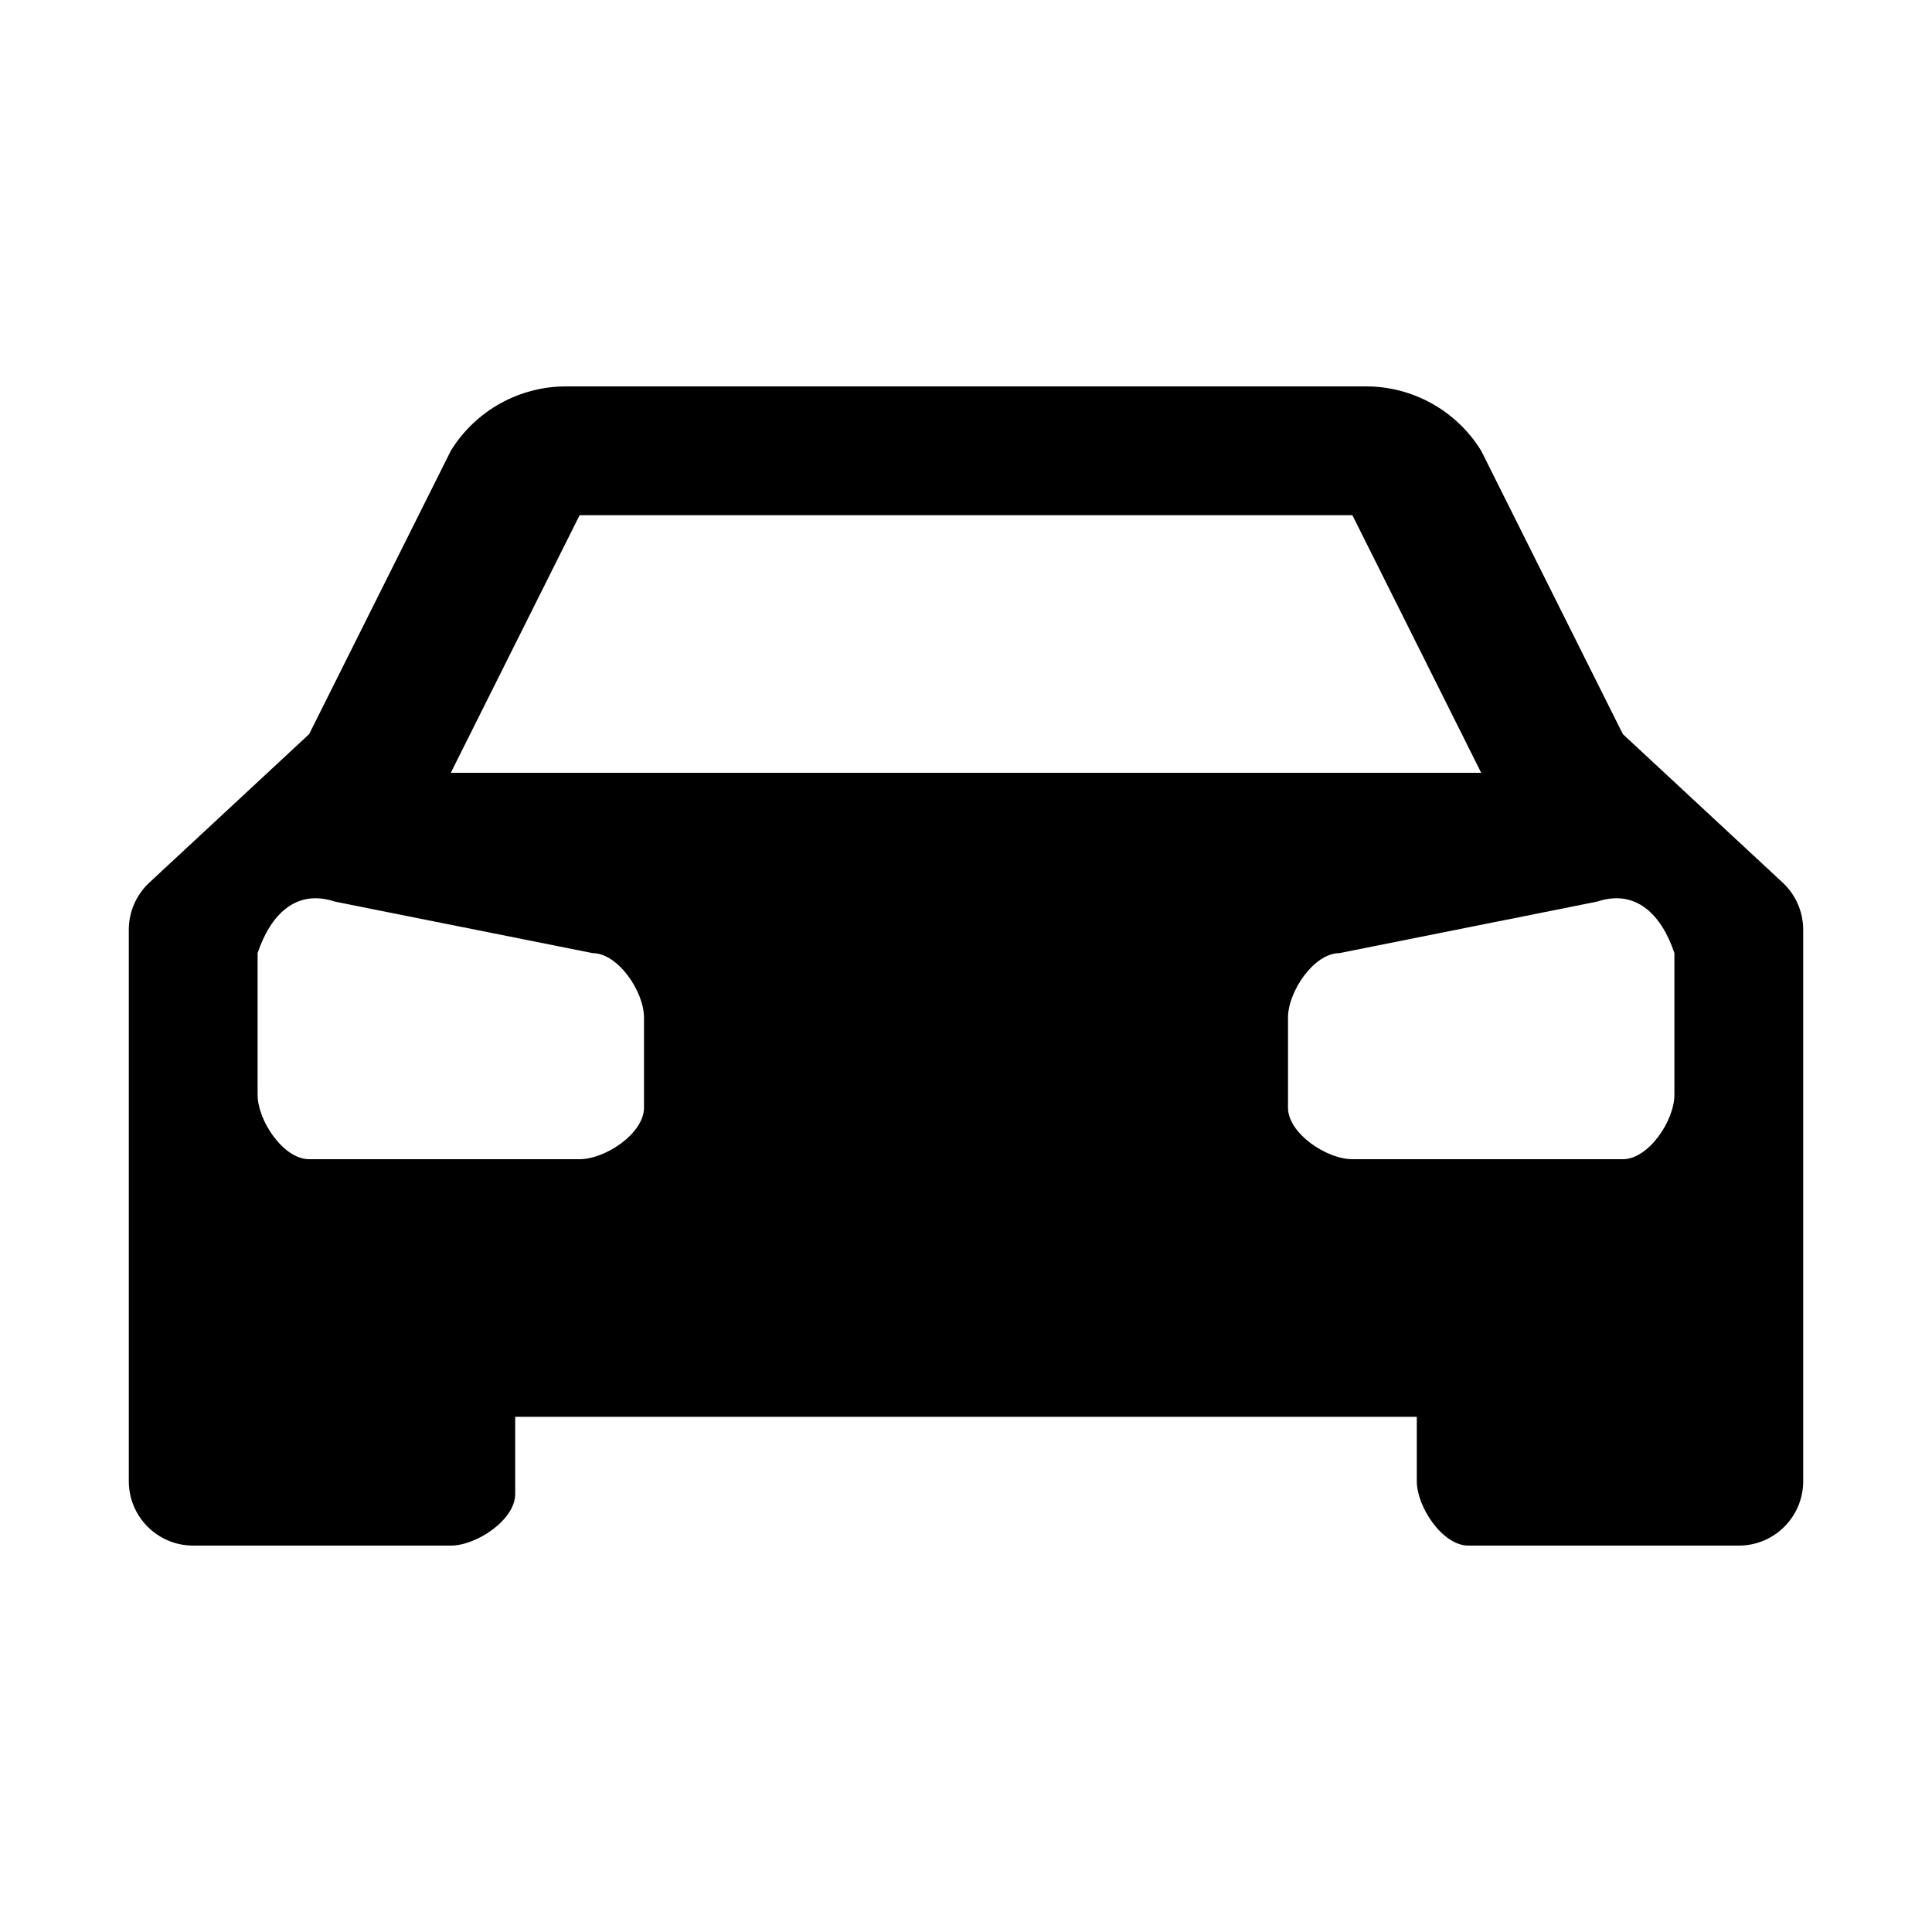
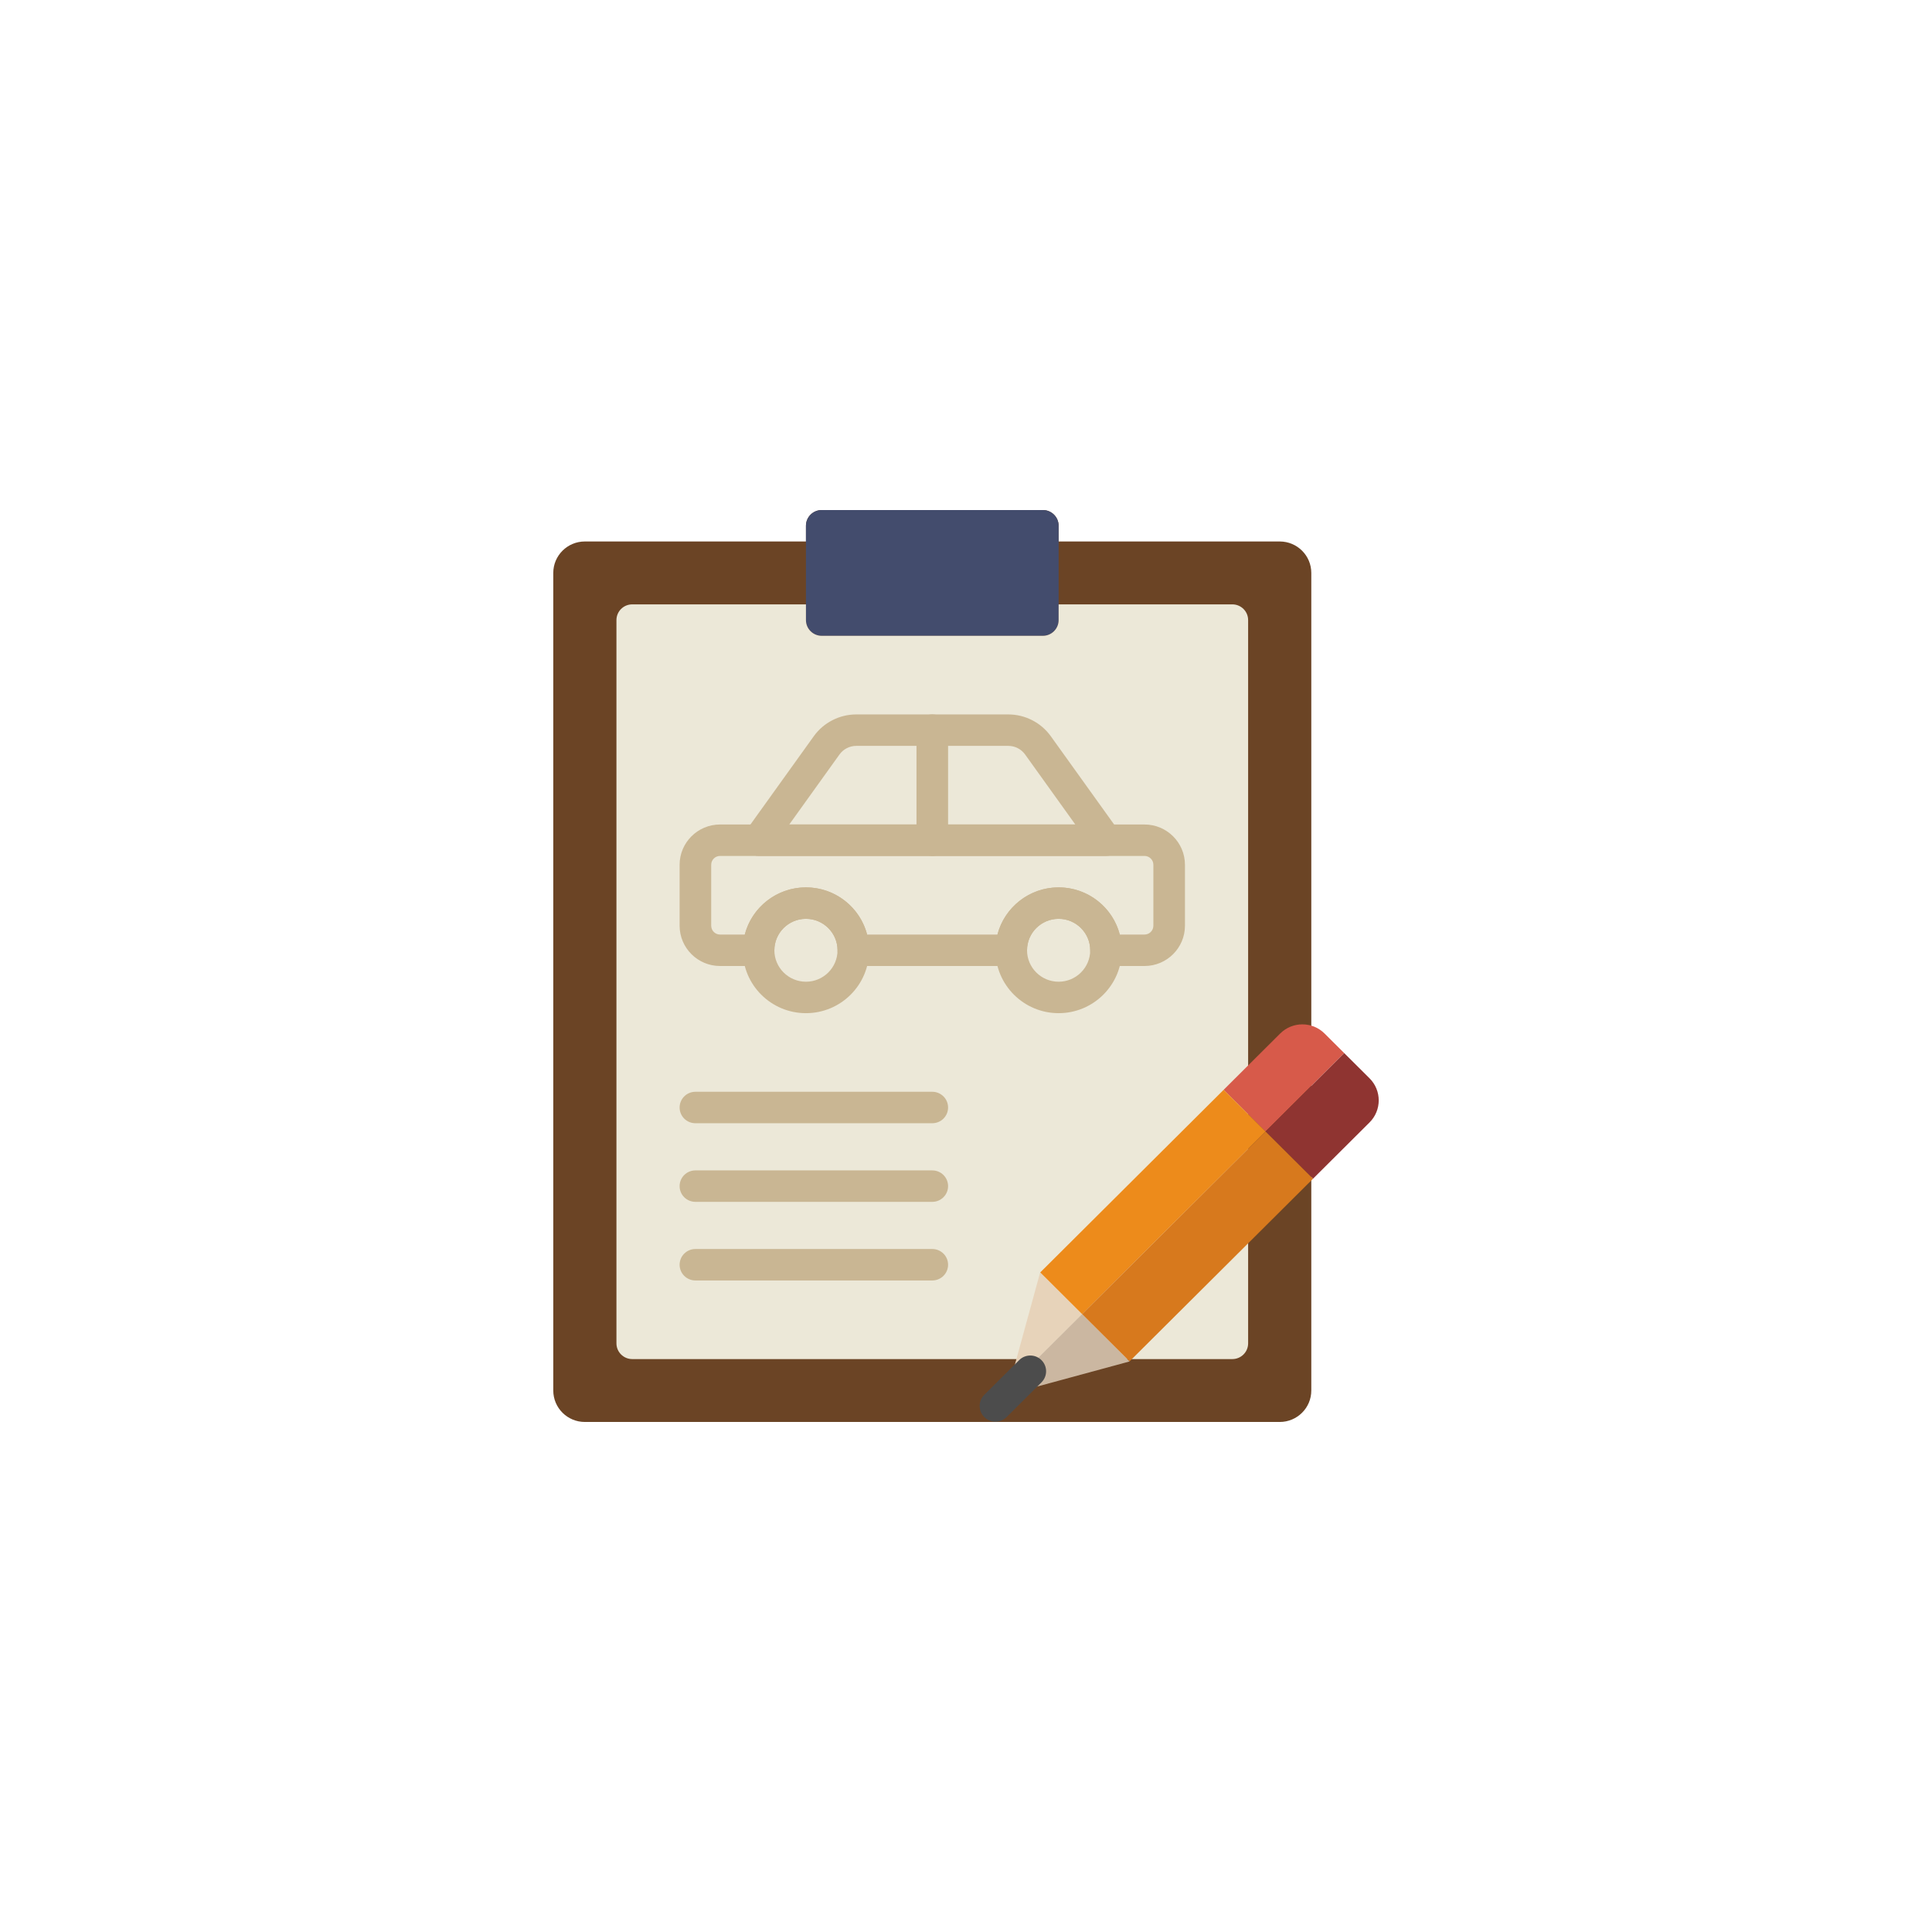
- <svg xmlns="http://www.w3.org/2000/svg" width="456" height="456" viewBox="0 0 15 15" version="1.1" xml:space="preserve" style="fill-rule:evenodd;clip-rule:evenodd;stroke-linejoin:round;stroke-miterlimit:2;">
-   <path d="M13.84,6.852,12.6,5.7,11.5,3.5a1.05,1.05,0,0,0-.9-.5H4.4a1.05,1.05,0,0,0-.9.5L2.4,5.7,1.16,6.852A.5.5,0,0,0,1,7.219V11.5a.5.5,0,0,0,.5.5h2c.2,0,.5-.2.5-.4V11h7v.5c0,.2.2.5.4.5h2.1a.5.5,0,0,0,.5-.5V7.219A.5.5,0,0,0,13.84,6.852ZM4.5,4h6l1,2h-8ZM5,8.6c0,.2-.3.4-.5.4H2.4C2.2,9,2,8.7,2,8.5V7.4c.1-.3.3-.5.6-.4l2,.4c.2,0,.4.3.4.5Zm8-.1c0,.2-.2.5-.4.5H10.5c-.2,0-.5-.2-.5-.4V7.9c0-.2.2-.5.4-.5l2-.4c.3-.1.5.1.6.4Z" />
+ <svg xmlns="http://www.w3.org/2000/svg" width="456" height="456" viewBox="0 0 456 456" version="1.1" style="fill-rule:evenodd;clip-rule:evenodd;stroke-linejoin:round;stroke-miterlimit:2;">
+   <g transform="matrix(0.422235, 0, 0, 0.420392, 119.9081, 120.3794)" style="">
+     <path style="fill:#6B4425;" d="M307.775,17.655V8.828c0-4.873-3.955-8.828-8.828-8.828H175.361c-4.873,0-8.828,3.955-8.828,8.828 v8.828H42.947c-9.754,0-17.655,7.901-17.655,17.655v459.035c0,9.754,7.901,17.655,17.655,17.655h388.414 c9.754,0,17.655-7.901,17.655-17.655V35.31c0-9.754-7.901-17.655-17.655-17.655H307.775z" />
+     <path style="fill:#434C6D;" d="M298.946,70.621H175.36c-4.873,0-8.828-3.955-8.828-8.828V8.828c0-4.873,3.955-8.828,8.828-8.828 h123.586c4.873,0,8.828,3.955,8.828,8.828v52.966C307.774,66.666,303.819,70.621,298.946,70.621" />
+     <path style="fill:#ECE8D8;" d="M307.775,52.966v8.828c0,4.873-3.955,8.828-8.828,8.828H175.361c-4.873,0-8.828-3.955-8.828-8.828 v-8.828H69.43c-4.873,0-8.828,3.955-8.828,8.828v406.069c0,4.873,3.955,8.828,8.828,8.828h335.448c4.873,0,8.828-3.955,8.828-8.828 V61.793c0-4.873-3.955-8.828-8.828-8.828H307.775z" />
+     <g>
+       <path style="fill:#C9B693;" d="M157.206,176.552H317.1l-28.072-39.318c-2.163-3.019-5.667-4.82-9.384-4.82h-84.983 c-3.716,0-7.221,1.801-9.375,4.82L157.206,176.552z M334.261,194.207H140.054c-3.31,0-6.338-1.845-7.848-4.785 c-1.518-2.94-1.262-6.479,0.662-9.172l38.056-53.274c5.464-7.645,14.336-12.217,23.737-12.217h84.983 c9.41,0,18.273,4.573,23.746,12.217l38.047,53.274c1.924,2.692,2.18,6.232,0.662,9.172 C340.591,192.362,337.572,194.207,334.261,194.207L334.261,194.207z" />
+       <path style="fill:#C9B693;" d="M166.534,229.517c-9.737,0-17.655,7.918-17.655,17.655c0,9.737,7.918,17.655,17.655,17.655 s17.655-7.918,17.655-17.655C184.189,237.436,176.27,229.517,166.534,229.517 M166.534,282.483 c-19.474,0-35.31-15.837-35.31-35.31c0-19.474,15.837-35.31,35.31-35.31s35.31,15.837,35.31,35.31 C201.844,266.646,186.007,282.483,166.534,282.483" />
+       <path style="fill:#C9B693;" d="M307.775,229.517c-9.737,0-17.655,7.918-17.655,17.655c0,9.737,7.918,17.655,17.655,17.655 c9.737,0,17.655-7.918,17.655-17.655C325.43,237.436,317.512,229.517,307.775,229.517 M307.775,282.483 c-19.474,0-35.31-15.837-35.31-35.31c0-19.474,15.837-35.31,35.31-35.31s35.31,15.837,35.31,35.31 C343.085,266.646,327.249,282.483,307.775,282.483" />
+       <path style="fill:#C9B693;" d="M341.964,238.345h13.815c2.737,0,4.961-2.225,4.961-4.961v-34.216c0-2.737-2.225-4.961-4.961-4.961 H118.52c-2.728,0-4.952,2.225-4.952,4.961v34.216c0,2.737,2.225,4.961,4.952,4.961h13.824 c3.919-15.219,17.77-26.483,34.189-26.483s30.27,11.264,34.189,26.483h72.863c3.919-15.219,17.77-26.483,34.189-26.483 S338.045,223.126,341.964,238.345 M355.779,256h-21.522c-4.882,0-8.828-3.946-8.828-8.828c0-9.737-7.927-17.655-17.655-17.655 c-9.737,0-17.655,7.918-17.655,17.655c0,4.882-3.946,8.828-8.828,8.828h-88.276c-4.882,0-8.828-3.946-8.828-8.828 c0-9.737-7.927-17.655-17.655-17.655c-9.737,0-17.655,7.918-17.655,17.655c0,4.882-3.946,8.828-8.828,8.828h-21.53 c-12.465,0-22.607-10.143-22.607-22.616v-34.216c0-12.473,10.143-22.616,22.607-22.616h237.259 c12.473,0,22.616,10.143,22.616,22.616v34.216C378.396,245.857,368.253,256,355.779,256" />
+       <path style="fill:#C9B693;" d="M237.154,344.276H104.74c-4.882,0-8.828-3.946-8.828-8.828s3.946-8.828,8.828-8.828h132.414 c4.882,0,8.828,3.946,8.828,8.828S242.036,344.276,237.154,344.276" />
+       <path style="fill:#C9B693;" d="M237.154,388.414H104.74c-4.882,0-8.828-3.946-8.828-8.828s3.946-8.828,8.828-8.828h132.414 c4.882,0,8.828,3.946,8.828,8.828S242.036,388.414,237.154,388.414" />
+       <path style="fill:#C9B693;" d="M237.154,432.552H104.74c-4.882,0-8.828-3.946-8.828-8.828c0-4.882,3.946-8.828,8.828-8.828 h132.414c4.882,0,8.828,3.946,8.828,8.828C245.982,428.606,242.036,432.552,237.154,432.552" />
+       <path style="fill:#C9B693;" d="M237.154,194.207c-4.882,0-8.828-3.946-8.828-8.828v-61.793c0-4.882,3.946-8.828,8.828-8.828 s8.828,3.946,8.828,8.828v61.793C245.982,190.261,242.036,194.207,237.154,194.207" />
+     </g>
+     <path style="fill:#E7D3BA;" d="M297.5,428.035l-0.071,0.071L279.88,492.45l41.022-41.013L297.5,428.035z" />
+     <path style="fill:#D75A4A;" d="M467.428,304.906l-11.008-11.008c-6.841-6.841-17.938-6.841-24.779,0l-31.62,31.612l23.402,23.402 L467.428,304.906z" />
+     <path style="fill:#ED8B1B;" d="M423.421,348.913l-23.402-23.402L297.504,428.035l23.393,23.402L423.421,348.913z" />
+     <path style="fill:#CBB7A1;" d="M347.368,478.039l0.071-0.071l-26.536-26.536l-41.022,41.022l-1.174,4.308L347.368,478.039z" />
+     <path style="fill:#8F3431;" d="M449.956,375.45l31.62-31.62c6.841-6.841,6.841-17.938,0-24.779l-14.151-14.142l-44.006,44.006 L449.956,375.45z" />
+     <path style="fill:#D7791D;" d="M320.9,451.434l26.536,26.536l102.524-102.524l-26.536-26.536L320.9,451.434z" />
+     <path style="fill:#4C4C4C;" d="M272.465,511.833c-2.26,0-4.52-0.865-6.241-2.586c-3.452-3.452-3.452-9.031,0-12.482l19.482-19.482 c3.452-3.452,9.031-3.452,12.482,0c3.452,3.452,3.452,9.031,0,12.482l-19.482,19.482 C276.984,510.968,274.724,511.833,272.465,511.833" />
+   </g>
</svg>
